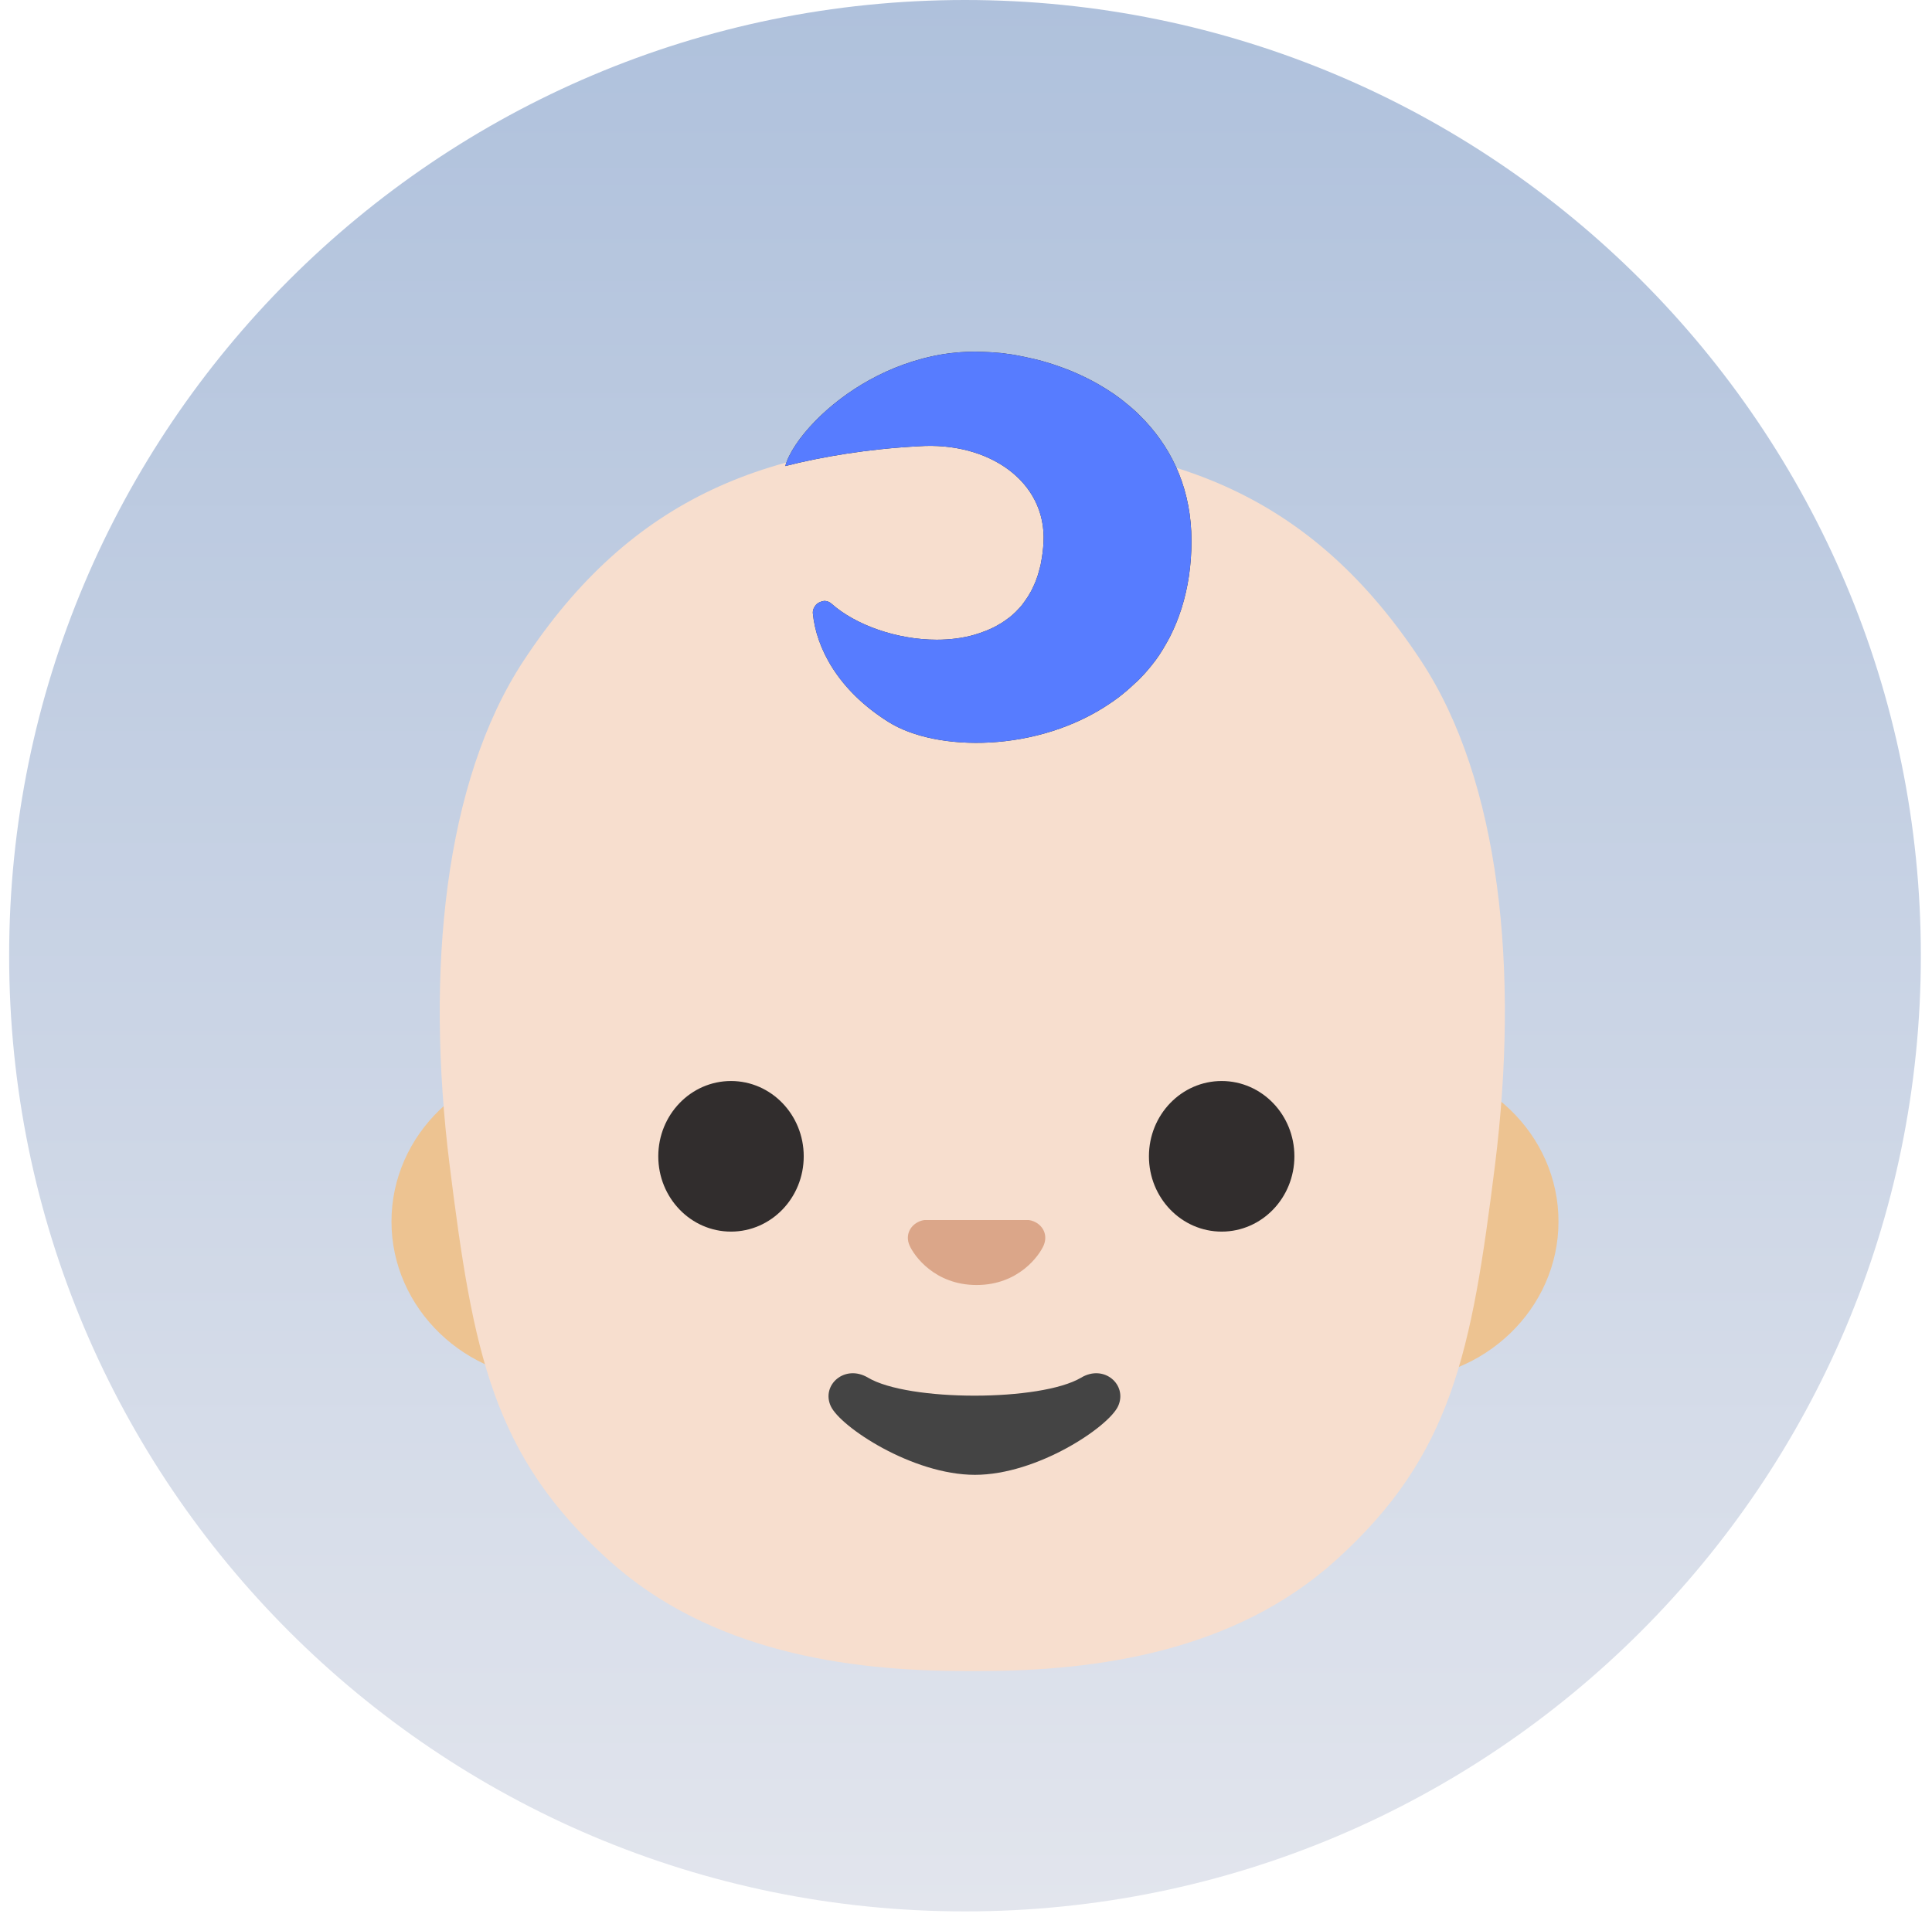
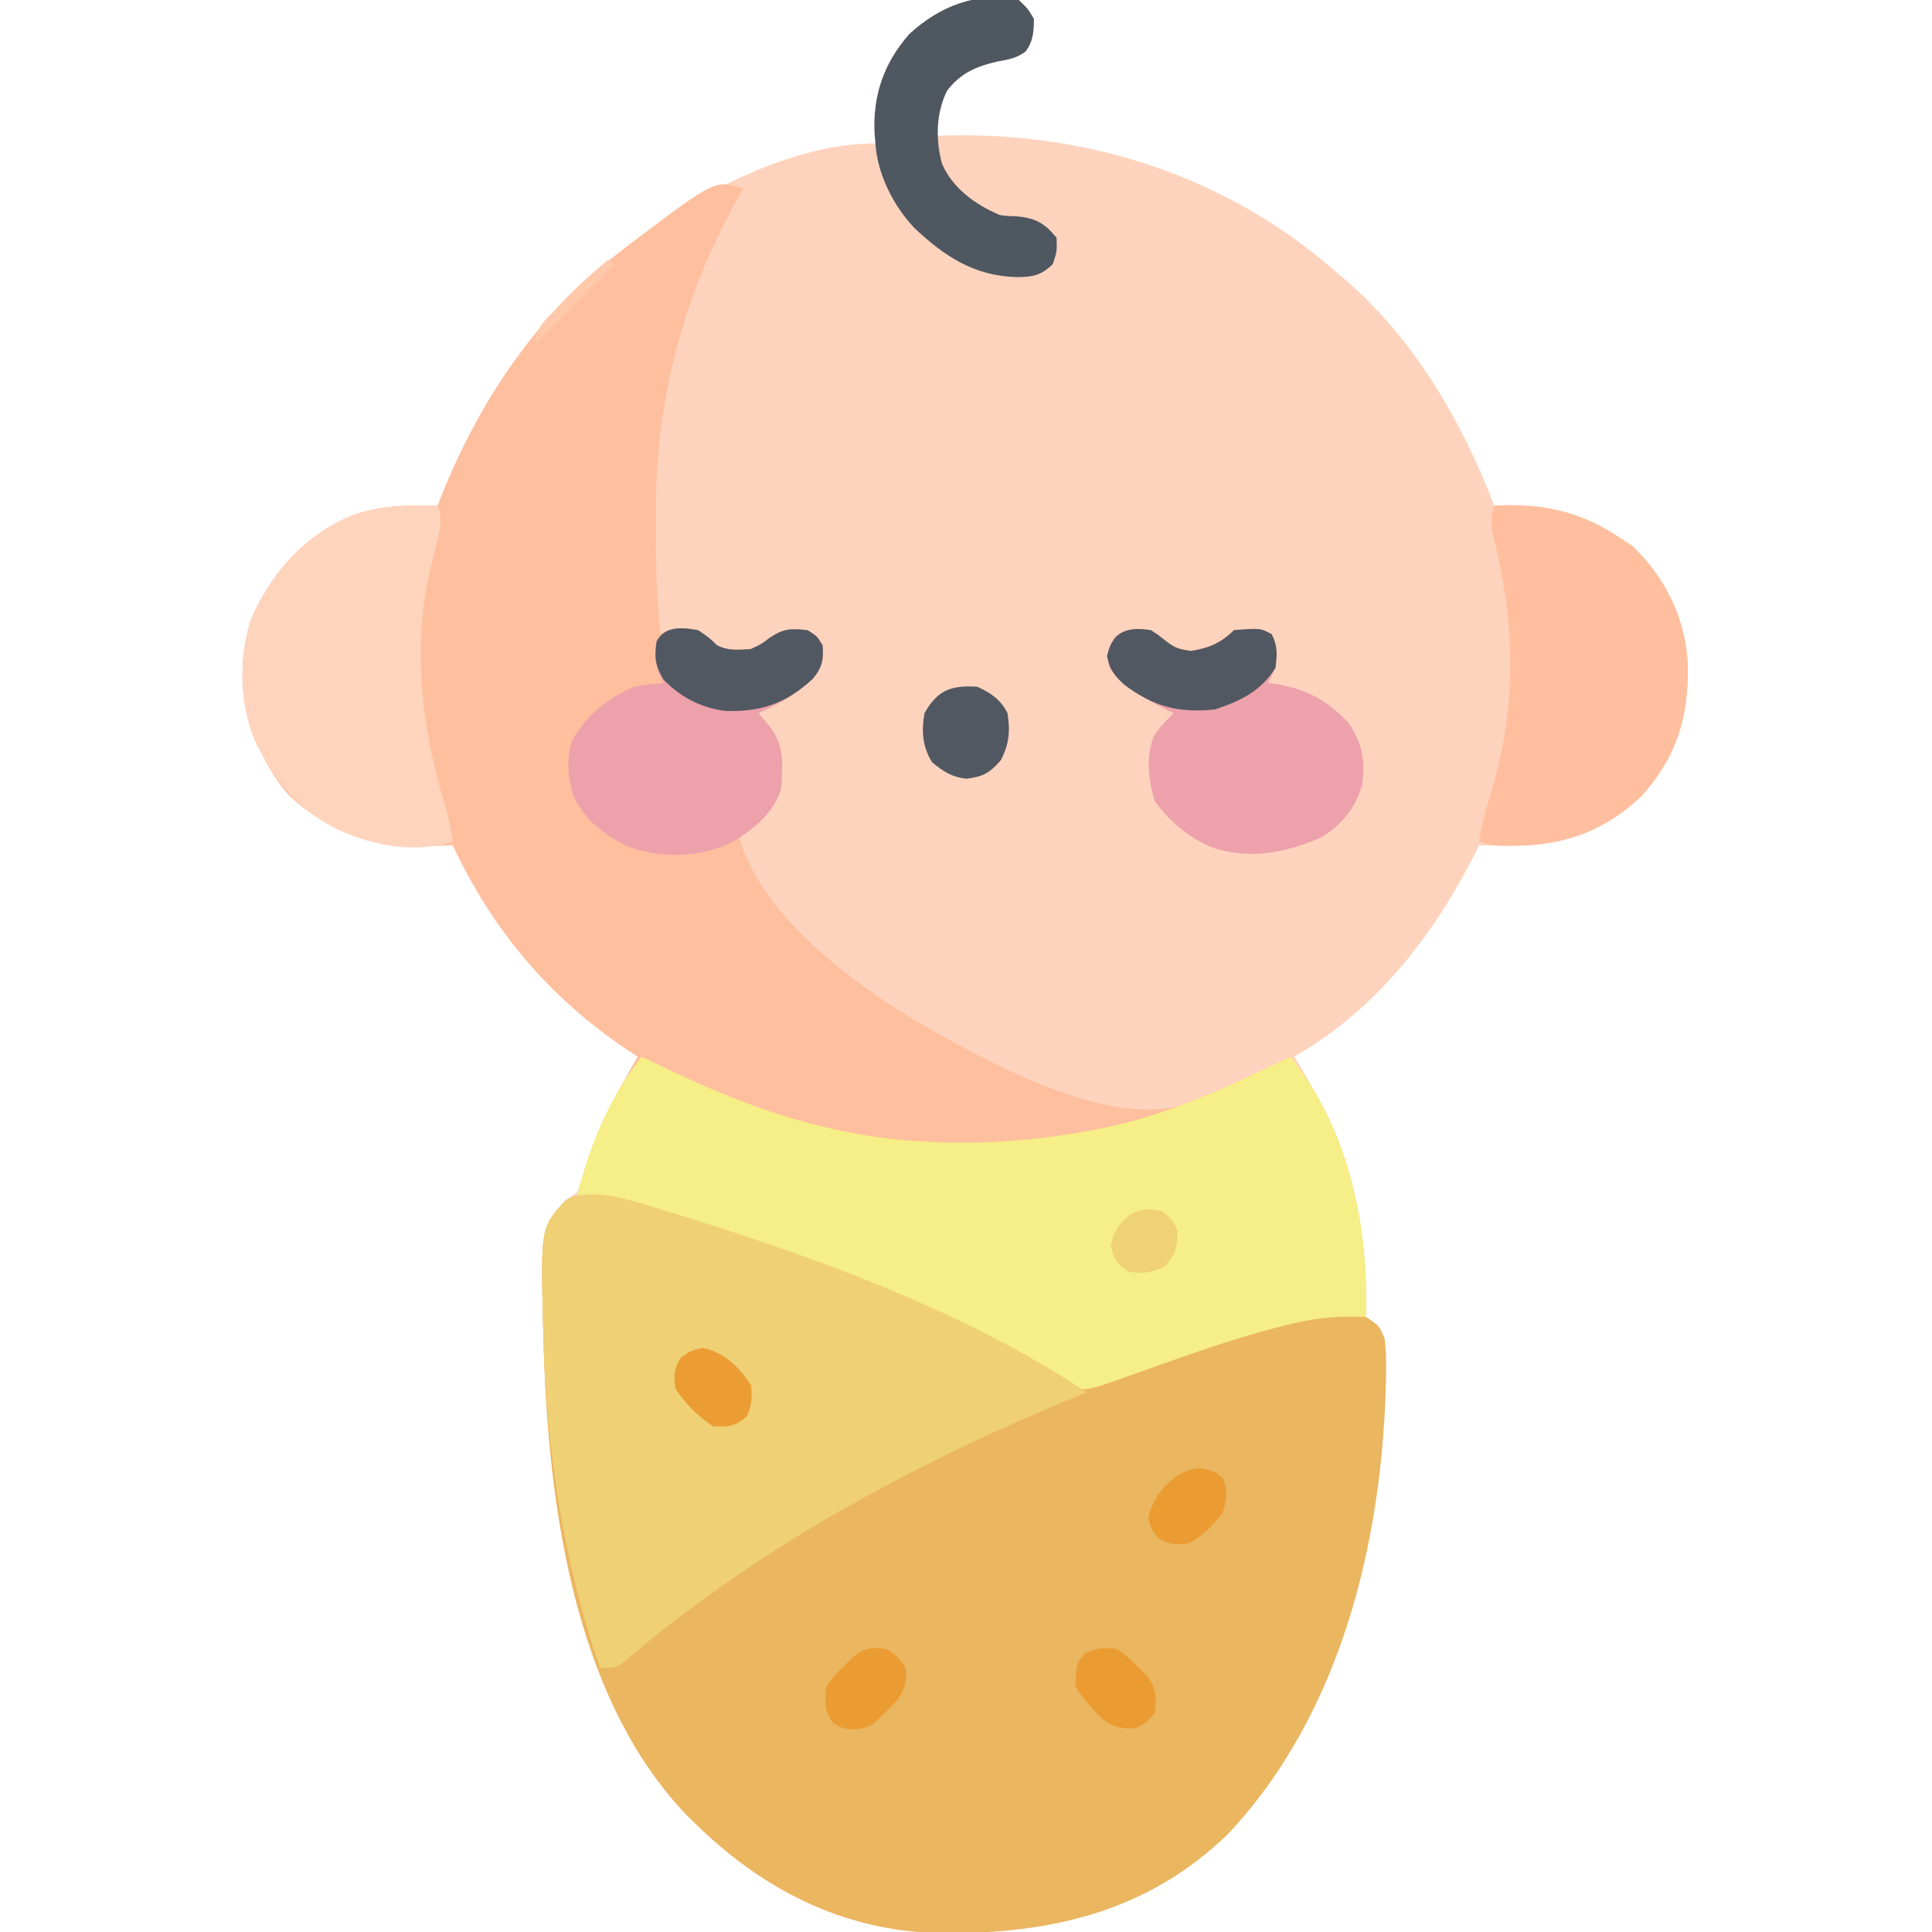
- <svg xmlns="http://www.w3.org/2000/svg" width="127" height="126" viewBox="0 0 127 126" fill="none">
-   <circle cx="63.434" cy="62.833" r="62.833" fill="url(#paint0_linear_4741_2342)" />
-   <path d="M91.646 69.91H36.535C30.596 69.91 25.734 74.588 25.734 80.313C25.734 86.03 30.596 90.715 36.535 90.715H91.646C97.585 90.715 102.447 86.038 102.447 80.313C102.454 74.588 97.592 69.91 91.646 69.91Z" fill="#EDC391" />
-   <path d="M93.425 43.463C86.335 32.677 77.195 28.988 63.915 28.988C50.635 28.988 41.494 32.67 34.404 43.463C29.211 51.372 27.956 63.803 29.557 76.611C31.099 88.924 32.376 95.682 40.019 102.58C46.659 108.57 55.674 109.862 63.406 109.862H64.424C72.156 109.862 81.178 108.57 87.811 102.58C95.454 95.682 96.73 88.924 98.272 76.611C99.873 63.803 98.619 51.364 93.425 43.463Z" fill="#F7DECE" />
-   <path d="M74.905 44.642C75.008 44.531 75.111 44.428 75.215 44.317C75.288 44.236 75.362 44.147 75.436 44.066C75.606 43.867 75.768 43.668 75.923 43.461L75.989 43.373C76.137 43.173 76.27 42.967 76.403 42.753C76.439 42.694 76.476 42.627 76.513 42.568C76.638 42.355 76.764 42.141 76.882 41.912C76.904 41.875 76.919 41.845 76.934 41.809C77.214 41.255 77.457 40.658 77.657 40.031L77.679 39.964C78.085 38.658 78.321 37.205 78.321 35.567C78.321 32.291 77.14 29.702 75.34 27.747C75.318 27.725 75.303 27.71 75.288 27.688C75.148 27.54 75.001 27.393 74.853 27.245L74.765 27.157C74.593 26.993 74.416 26.836 74.233 26.684C74.086 26.559 73.938 26.441 73.791 26.323C73.754 26.294 73.717 26.271 73.688 26.242L73.201 25.888C73.171 25.873 73.149 25.851 73.119 25.836C72.529 25.438 71.917 25.084 71.282 24.781C71.26 24.766 71.231 24.759 71.209 24.744C71.024 24.656 70.84 24.575 70.655 24.493L70.486 24.42C70.323 24.353 70.161 24.287 69.999 24.228C69.94 24.206 69.873 24.183 69.814 24.161C69.659 24.102 69.504 24.051 69.357 23.999L69.158 23.933C69.003 23.881 68.855 23.837 68.7 23.793C68.634 23.77 68.567 23.756 68.494 23.733C68.339 23.689 68.184 23.652 68.029 23.615L67.837 23.571C67.667 23.534 67.498 23.497 67.335 23.46C67.284 23.453 67.232 23.438 67.18 23.431C66.745 23.335 66.31 23.269 65.875 23.217C65.816 23.21 65.757 23.21 65.698 23.202C65.543 23.188 65.395 23.173 65.24 23.165C65.152 23.158 65.07 23.158 64.982 23.151C64.856 23.143 64.739 23.136 64.62 23.136C64.525 23.136 64.429 23.128 64.325 23.128C64.259 23.128 64.192 23.121 64.133 23.121H64.06C63.742 23.121 63.425 23.136 63.115 23.158C63.056 23.165 62.997 23.165 62.938 23.173C62.621 23.202 62.311 23.232 62.016 23.283C58.394 23.874 55.465 25.777 53.635 27.636C52.536 28.75 51.835 29.849 51.621 30.639H51.629C53.974 30.041 57.007 29.517 60.386 29.34C64.96 29.023 68.781 31.628 68.597 35.626C68.575 36.106 68.516 36.556 68.435 36.976L68.412 37.102C68.376 37.264 68.331 37.426 68.287 37.581C68.265 37.655 68.243 37.729 68.228 37.795C68.184 37.928 68.139 38.061 68.088 38.194C68.058 38.275 68.022 38.356 67.985 38.437C67.933 38.555 67.881 38.666 67.83 38.769C67.785 38.858 67.741 38.939 67.689 39.02C67.638 39.116 67.579 39.212 67.52 39.3C67.461 39.389 67.394 39.477 67.335 39.566C67.284 39.639 67.232 39.713 67.173 39.787C67.077 39.905 66.974 40.016 66.871 40.119C66.841 40.149 66.812 40.185 66.782 40.215C66.642 40.355 66.494 40.481 66.339 40.606C66.31 40.628 66.273 40.65 66.243 40.672C66.118 40.77 65.987 40.861 65.853 40.945C65.808 40.968 65.771 40.997 65.727 41.019C65.594 41.1 65.462 41.174 65.329 41.24C65.284 41.263 65.248 41.285 65.203 41.3C65.063 41.366 64.915 41.432 64.761 41.491C64.731 41.506 64.694 41.521 64.657 41.528C64.488 41.595 64.318 41.654 64.141 41.705C64.126 41.713 64.111 41.713 64.097 41.72C63.3 41.956 62.444 42.059 61.574 42.059C58.947 42.059 56.225 41.086 54.661 39.691C54.531 39.574 54.363 39.508 54.188 39.507C54.152 39.507 54.115 39.522 54.085 39.529C54.056 39.536 54.019 39.536 53.989 39.551C53.945 39.566 53.901 39.581 53.856 39.603C53.783 39.639 53.724 39.684 53.665 39.736C53.65 39.75 53.643 39.765 53.628 39.78C53.576 39.839 53.532 39.913 53.495 39.986C53.488 40.001 53.488 40.008 53.48 40.023C53.443 40.119 53.421 40.23 53.436 40.348C53.657 42.576 55.059 45.365 58.394 47.46C61.566 49.459 68.243 49.481 72.994 46.228L73.127 46.139C73.267 46.036 73.415 45.933 73.555 45.829C73.614 45.785 73.68 45.733 73.739 45.682C73.946 45.52 74.145 45.35 74.337 45.173L74.624 44.907C74.728 44.826 74.816 44.73 74.905 44.642Z" fill="#312D2D" />
-   <path d="M74.905 44.642C75.008 44.531 75.111 44.428 75.215 44.317C75.288 44.236 75.362 44.147 75.436 44.066C75.606 43.867 75.768 43.668 75.923 43.461L75.989 43.373C76.137 43.173 76.27 42.967 76.403 42.753C76.439 42.694 76.476 42.627 76.513 42.568C76.638 42.355 76.764 42.141 76.882 41.912C76.904 41.875 76.919 41.845 76.934 41.809C77.214 41.255 77.457 40.658 77.657 40.031L77.679 39.964C78.085 38.658 78.321 37.205 78.321 35.567C78.321 32.291 77.14 29.702 75.34 27.747C75.318 27.725 75.303 27.71 75.288 27.688C75.148 27.54 75.001 27.393 74.853 27.245L74.765 27.157C74.593 26.993 74.416 26.836 74.233 26.684C74.086 26.559 73.938 26.441 73.791 26.323C73.754 26.294 73.717 26.271 73.688 26.242L73.201 25.888C73.171 25.873 73.149 25.851 73.119 25.836C72.529 25.438 71.917 25.084 71.282 24.781C71.26 24.766 71.231 24.759 71.209 24.744C71.024 24.656 70.84 24.575 70.655 24.493L70.486 24.42C70.323 24.353 70.161 24.287 69.999 24.228C69.94 24.206 69.873 24.183 69.814 24.161C69.659 24.102 69.504 24.051 69.357 23.999L69.158 23.933C69.003 23.881 68.855 23.837 68.7 23.793C68.634 23.77 68.567 23.756 68.494 23.733C68.339 23.689 68.184 23.652 68.029 23.615L67.837 23.571C67.667 23.534 67.498 23.497 67.335 23.46C67.284 23.453 67.232 23.438 67.18 23.431C66.745 23.335 66.31 23.269 65.875 23.217C65.816 23.21 65.757 23.21 65.698 23.202C65.543 23.188 65.395 23.173 65.24 23.165C65.152 23.158 65.07 23.158 64.982 23.151C64.856 23.143 64.739 23.136 64.62 23.136C64.525 23.136 64.429 23.128 64.325 23.128C64.259 23.128 64.192 23.121 64.133 23.121H64.06C63.742 23.121 63.425 23.136 63.115 23.158C63.056 23.165 62.997 23.165 62.938 23.173C62.621 23.202 62.311 23.232 62.016 23.283C58.394 23.874 55.465 25.777 53.635 27.636C52.536 28.75 51.835 29.849 51.621 30.639H51.629C53.974 30.041 57.007 29.517 60.386 29.34C64.96 29.023 68.781 31.628 68.597 35.626C68.575 36.106 68.516 36.556 68.435 36.976L68.412 37.102C68.376 37.264 68.331 37.426 68.287 37.581C68.265 37.655 68.243 37.729 68.228 37.795C68.184 37.928 68.139 38.061 68.088 38.194C68.058 38.275 68.022 38.356 67.985 38.437C67.933 38.555 67.881 38.666 67.83 38.769C67.785 38.858 67.741 38.939 67.689 39.02C67.638 39.116 67.579 39.212 67.52 39.3C67.461 39.389 67.394 39.477 67.335 39.566C67.284 39.639 67.232 39.713 67.173 39.787C67.077 39.905 66.974 40.016 66.871 40.119C66.841 40.149 66.812 40.185 66.782 40.215C66.642 40.355 66.494 40.481 66.339 40.606C66.31 40.628 66.273 40.65 66.243 40.672C66.118 40.77 65.987 40.861 65.853 40.945C65.808 40.968 65.771 40.997 65.727 41.019C65.594 41.1 65.462 41.174 65.329 41.24C65.284 41.263 65.248 41.285 65.203 41.3C65.063 41.366 64.915 41.432 64.761 41.491C64.731 41.506 64.694 41.521 64.657 41.528C64.488 41.595 64.318 41.654 64.141 41.705C64.126 41.713 64.111 41.713 64.097 41.72C63.3 41.956 62.444 42.059 61.574 42.059C58.947 42.059 56.225 41.086 54.661 39.691C54.531 39.574 54.363 39.508 54.188 39.507C54.152 39.507 54.115 39.522 54.085 39.529C54.056 39.536 54.019 39.536 53.989 39.551C53.945 39.566 53.901 39.581 53.856 39.603C53.783 39.639 53.724 39.684 53.665 39.736C53.65 39.75 53.643 39.765 53.628 39.78C53.576 39.839 53.532 39.913 53.495 39.986C53.488 40.001 53.488 40.008 53.48 40.023C53.443 40.119 53.421 40.23 53.436 40.348C53.657 42.576 55.059 45.365 58.394 47.46C61.566 49.459 68.243 49.481 72.994 46.228L73.127 46.139C73.267 46.036 73.415 45.933 73.555 45.829C73.614 45.785 73.68 45.733 73.739 45.682C73.946 45.52 74.145 45.35 74.337 45.173L74.624 44.907C74.728 44.826 74.816 44.73 74.905 44.642Z" fill="#577CFF" />
-   <path d="M67.937 80.294C67.838 80.253 67.733 80.226 67.627 80.213H60.766C60.662 80.228 60.559 80.25 60.456 80.294C59.836 80.545 59.489 81.194 59.785 81.873C60.08 82.559 61.444 84.484 64.196 84.484C66.948 84.484 68.313 82.559 68.608 81.873C68.896 81.187 68.556 80.545 67.937 80.294Z" fill="#DBA689" />
-   <path d="M48.052 80.973C50.693 80.973 52.833 78.757 52.833 76.023C52.833 73.289 50.693 71.072 48.052 71.072C45.412 71.072 43.272 73.289 43.272 76.023C43.272 78.757 45.412 80.973 48.052 80.973Z" fill="#312D2D" />
-   <path d="M80.306 80.973C82.946 80.973 85.087 78.757 85.087 76.023C85.087 73.289 82.946 71.072 80.306 71.072C77.666 71.072 75.525 73.289 75.525 76.023C75.525 78.757 77.666 80.973 80.306 80.973Z" fill="#312D2D" />
-   <path d="M71.068 90.575C68.412 92.154 59.706 92.154 57.058 90.575C55.531 89.668 53.974 91.055 54.608 92.442C55.228 93.807 59.979 96.964 64.088 96.964C68.191 96.964 72.883 93.807 73.502 92.442C74.129 91.055 72.588 89.668 71.068 90.575Z" fill="#444444" />
-   <defs>
-     <linearGradient id="paint0_linear_4741_2342" x1="63.434" y1="0" x2="63.434" y2="125.665" gradientUnits="userSpaceOnUse">
-       <stop stop-color="#AFC1DC" />
-       <stop offset="1" stop-color="#E2E5ED" />
-     </linearGradient>
-   </defs>
+ <svg xmlns="http://www.w3.org/2000/svg" version="1.1" width="512" height="512">
+   <path d="M0 0 C2.395 2.305 2.395 2.305 4 5 C3.941 8.399 3.853 10.841 1.801 13.629 C-0.619 15.471 -2.771 15.757 -5.75 16.312 C-11.481 17.638 -15.237 19.435 -19 24 C-21.147 27.807 -21.407 31.706 -22 36 C-20.956 35.965 -19.912 35.93 -18.836 35.895 C19.054 35.029 55.388 46.898 84 72 C85.276 73.077 85.276 73.077 86.578 74.176 C104.825 89.932 117.439 111.671 126 134 C126.727 133.965 127.454 133.93 128.203 133.895 C140.427 133.565 149.921 136.038 160 143 C160.887 143.577 161.774 144.155 162.688 144.75 C171.615 153.437 176.968 164.452 177.293 176.875 C177.414 190.473 174.227 200.647 165 211 C154.984 220.404 144.129 224.414 130.5 224.125 C129.678 224.116 128.855 224.107 128.008 224.098 C126.005 224.074 124.002 224.039 122 224 C121.165 225.649 121.165 225.649 120.312 227.332 C109.354 248.69 94.18 267.957 73 280 C73.508 280.837 74.016 281.673 74.539 282.535 C87.266 303.882 92.355 325.204 92 350 C92.99 350.33 93.98 350.66 95 351 C97.581 354.504 97.345 358.448 97.312 362.625 C97.308 363.403 97.303 364.181 97.298 364.982 C96.483 408.053 85.436 454.294 55.188 486.25 C33.607 506.99 7.722 512.661 -21.398 512.273 C-46.736 511.644 -68.141 500.608 -86 483 C-86.732 482.281 -87.464 481.561 -88.219 480.82 C-118.734 448.73 -124.955 396.02 -126 354 C-126.022 353.21 -126.044 352.42 -126.066 351.605 C-126.714 325.224 -126.714 325.224 -120 318 C-119.01 317.34 -118.02 316.68 -117 316 C-116.023 313.293 -115.175 310.633 -114.375 307.875 C-111.466 298.448 -107.091 290.403 -102 282 C-101.67 281.34 -101.34 280.68 -101 280 C-101.788 279.49 -102.575 278.979 -103.387 278.453 C-124.199 264.562 -139.313 246.761 -150 224 C-151.183 224.035 -152.367 224.07 -153.586 224.105 C-169.127 224.429 -181.358 221.861 -193.152 211.004 C-196.494 207.38 -198.804 203.392 -201 199 C-201.415 198.19 -201.83 197.381 -202.258 196.547 C-206.577 186.701 -206.783 174.12 -203.375 163.938 C-198.115 151.839 -189.174 141.792 -176.875 136.688 C-169.196 133.884 -162.107 133.882 -154 134 C-153.633 133.031 -153.633 133.031 -153.258 132.043 C-146.725 115.575 -138.288 100.665 -127 87 C-126.562 86.469 -126.123 85.938 -125.671 85.391 C-119.788 78.381 -113.259 72.546 -106 67 C-105.149 66.334 -104.298 65.667 -103.422 64.98 C-85.903 51.684 -60.573 38 -38 38 C-38.058 37.273 -38.116 36.546 -38.176 35.797 C-38.642 25.405 -35.918 16.875 -29 9 C-20.81 1.533 -11.198 -2.251 0 0 Z " fill="#FED3BD" transform="translate(270,0)" />
+   <path d="M0 0 C1.309 0.388 1.309 0.388 2.644 0.784 C36.801 11.186 70.851 24.183 102.098 41.543 C102.87 41.97 103.643 42.397 104.439 42.837 C105.841 43.623 107.233 44.425 108.614 45.249 C113.266 47.877 115.849 47.777 121 46.75 C123.537 45.966 126.006 45.147 128.496 44.238 C129.945 43.724 131.395 43.211 132.844 42.698 C133.595 42.431 134.345 42.163 135.118 41.887 C146.53 37.83 157.93 33.94 169.688 31 C170.628 30.761 171.569 30.521 172.539 30.275 C179.003 28.734 184.981 27.632 191.375 30 C194.257 31.921 194.85 32.568 196 35.75 C196.228 38.342 196.332 40.784 196.312 43.375 C196.305 44.542 196.305 44.542 196.298 45.732 C195.483 88.803 184.436 135.044 154.188 167 C132.607 187.74 106.722 193.411 77.602 193.023 C52.264 192.394 30.859 181.358 13 163.75 C12.268 163.031 11.536 162.311 10.781 161.57 C-19.734 129.48 -25.955 76.77 -27 34.75 C-27.022 33.96 -27.044 33.17 -27.066 32.355 C-27.714 5.989 -27.714 5.989 -21 -1.25 C-14.76 -4.37 -6.323 -1.93 0 0 Z " fill="#EAB65F" transform="translate(171,319.25)" />
+   <path d="M0 0 C-0.944 1.64 -0.944 1.64 -1.906 3.312 C-16.318 29.078 -23.46 57.524 -23.206 86.999 C-23.187 89.197 -23.185 91.394 -23.186 93.592 C-23.165 101.767 -22.849 109.863 -22 118 C-21.34 117.67 -20.68 117.34 -20 117 C-12.868 116.415 -12.868 116.415 -9.125 118.938 C-8.424 119.618 -7.723 120.299 -7 121 C-3.936 122.532 -1.383 122.229 2 122 C4.748 120.718 4.748 120.718 7 119 C10.721 116.52 12.598 116.537 17 117 C19.5 118.562 19.5 118.562 21 121 C21.283 124.754 20.884 126.956 18.418 129.867 C14.026 133.904 9.427 136.577 4 139 C4.804 139.949 5.609 140.898 6.438 141.875 C10.937 147.183 10.464 152.208 10 159 C8.202 164.956 3.708 168.22 -1 172 C4.829 193.111 30.055 211.406 47.931 221.827 C65.313 231.681 95.236 248.249 115.684 243.066 C116.943 242.585 118.194 242.083 119.438 241.562 C120.109 241.297 120.781 241.031 121.473 240.757 C129.472 237.527 137.249 233.78 145 230 C160.47 249.561 165.682 274.514 165 299 C164.328 298.974 163.656 298.948 162.963 298.921 C156.122 298.771 150.106 299.523 143.5 301.25 C142.508 301.502 141.515 301.753 140.492 302.012 C129.081 305.038 117.957 308.983 106.844 312.948 C105.745 313.337 105.745 313.337 104.625 313.734 C103.253 314.22 101.883 314.712 100.516 315.21 C90.268 318.842 90.268 318.842 84.573 316.728 C83.364 316.092 82.166 315.437 80.977 314.766 C80.322 314.417 79.668 314.068 78.994 313.708 C77.592 312.959 76.195 312.203 74.801 311.439 C71.102 309.418 67.368 307.464 63.637 305.504 C62.893 305.111 62.148 304.719 61.382 304.315 C33.177 289.502 2.538 278.856 -28 270 C-28.689 269.792 -29.378 269.585 -30.088 269.371 C-33.374 268.39 -36.522 267.69 -39.938 267.375 C-41.096 267.263 -41.096 267.263 -42.277 267.148 C-42.846 267.099 -43.414 267.05 -44 267 C-40.794 253.501 -34.909 241.952 -28 230 C-28.788 229.49 -29.575 228.979 -30.387 228.453 C-51.199 214.562 -66.313 196.761 -77 174 C-78.183 174.035 -79.367 174.07 -80.586 174.105 C-96.127 174.429 -108.358 171.861 -120.152 161.004 C-123.494 157.38 -125.804 153.392 -128 149 C-128.415 148.19 -128.83 147.381 -129.258 146.547 C-133.577 136.701 -133.783 124.12 -130.375 113.938 C-125.115 101.839 -116.174 91.792 -103.875 86.688 C-96.196 83.884 -89.107 83.882 -81 84 C-80.633 83.031 -80.633 83.031 -80.258 82.043 C-73.725 65.575 -65.288 50.665 -54 37 C-53.562 36.469 -53.123 35.938 -52.671 35.391 C-46.788 28.381 -40.259 22.546 -33 17 C-31.724 16 -31.724 16 -30.422 14.98 C-7.424 -2.475 -7.424 -2.475 0 0 Z " fill="#FEBF9E" transform="translate(197,50)" />
+   <path d="M0 0 C0.492 0.241 0.984 0.482 1.49 0.731 C17.231 8.415 32.829 15.189 50 19 C50.656 19.151 51.313 19.302 51.989 19.458 C74.334 24.392 99.667 23.649 122 19 C122.672 18.861 123.344 18.722 124.036 18.578 C140.86 14.92 156.605 7.503 172 0 C187.47 19.561 192.682 44.514 192 69 C191.328 68.974 190.656 68.948 189.963 68.921 C183.122 68.771 177.106 69.523 170.5 71.25 C169.508 71.502 168.515 71.753 167.492 72.012 C156.081 75.038 144.957 78.983 133.844 82.948 C132.745 83.337 132.745 83.337 131.625 83.734 C130.253 84.22 128.883 84.712 127.516 85.21 C117.268 88.842 117.268 88.842 111.573 86.728 C110.364 86.092 109.166 85.437 107.977 84.766 C107.322 84.417 106.668 84.068 105.994 83.708 C104.592 82.959 103.195 82.203 101.801 81.439 C98.102 79.418 94.368 77.464 90.637 75.504 C89.52 74.915 89.52 74.915 88.382 74.315 C60.177 59.502 29.538 48.856 -1 40 C-1.689 39.792 -2.378 39.585 -3.088 39.371 C-6.374 38.39 -9.522 37.69 -12.938 37.375 C-13.71 37.3 -14.482 37.225 -15.277 37.148 C-15.846 37.099 -16.414 37.05 -17 37 C-15.12 29.082 -12.712 21.841 -9.062 14.562 C-8.739 13.913 -8.415 13.264 -8.082 12.596 C-5.754 8.091 -3.021 4.071 0 0 Z " fill="#F6EE86" transform="translate(170,280)" />
+   <path d="M0 0 C1.309 0.388 1.309 0.388 2.644 0.784 C41.442 12.599 83.117 27.162 117 49.75 C115.918 50.188 114.837 50.627 113.723 51.078 C71.071 68.579 29.332 91.241 -5.844 121.316 C-8 122.75 -8 122.75 -12 122.75 C-21.774 94.268 -26.252 64.816 -27 34.75 C-27.022 33.96 -27.044 33.17 -27.066 32.355 C-27.714 5.989 -27.714 5.989 -21 -1.25 C-14.76 -4.37 -6.323 -1.93 0 0 Z " fill="#EFD075" transform="translate(171,319.25)" />
+   <path d="M0 0 C13.014 -0.623 23.218 1.552 34 9 C34.887 9.578 35.774 10.155 36.688 10.75 C45.615 19.437 50.968 30.452 51.293 42.875 C51.414 56.473 48.227 66.647 39 77 C28.072 87.26 16.955 90.242 2.293 90.168 C-1 90 -1 90 -4 89 C-3.434 84.922 -2.479 81.116 -1.235 77.193 C5.59 55.577 5.743 34.134 0.691 12.124 C0.347 10.62 0.347 10.62 -0.004 9.086 C-0.219 8.2 -0.433 7.313 -0.655 6.4 C-1.012 3.918 -0.788 2.358 0 0 Z " fill="#FFBF9E" transform="translate(396,134)" />
+   <path d="M0 0 C1.323 3.694 0.656 6.256 -0.312 10 C-0.594 11.167 -0.875 12.333 -1.164 13.535 C-1.44 14.679 -1.716 15.822 -2 17 C-6.919 37.832 -4.162 59.783 2.133 79.984 C2.994 82.98 3.548 85.918 4 89 C-5.805 92.268 -17.172 90.128 -26.328 85.934 C-35.888 81.007 -42.197 74.607 -47 65 C-47.415 64.19 -47.83 63.381 -48.258 62.547 C-52.577 52.701 -52.783 40.12 -49.375 29.938 C-44.115 17.839 -35.174 7.792 -22.875 2.688 C-15.196 -0.116 -8.107 -0.118 0 0 Z " fill="#FFD4BD" transform="translate(116,134)" />
+   <path d="M0 0 C2.875 1.938 2.875 1.938 5 4 C8.064 5.532 10.617 5.229 14 5 C16.748 3.718 16.748 3.718 19 2 C22.721 -0.48 24.598 -0.463 29 0 C31.5 1.562 31.5 1.562 33 4 C33.283 7.754 32.884 9.956 30.418 12.867 C26.026 16.904 21.427 19.577 16 22 C17.207 23.423 17.207 23.423 18.438 24.875 C22.937 30.183 22.464 35.208 22 42 C19.997 48.637 14.561 52.895 8.746 56.332 C0.231 60.302 -9.612 60.572 -18.438 57.375 C-24.733 54.445 -29.98 50.375 -33 44 C-34.458 38.98 -35.093 33.814 -33.164 28.848 C-29.506 22.451 -23.73 17.916 -17 15 C-14.336 14.485 -11.705 14.271 -9 14 C-9.33 13.484 -9.66 12.969 -10 12.438 C-11.358 9.128 -11.322 6.544 -11 3 C-8.835 -1.194 -4.166 -0.765 0 0 Z " fill="#EDA1AA" transform="translate(185,167)" />
+   <path d="M0 0 C1.762 1.129 1.762 1.129 3.5 2.5 C6.178 4.609 6.993 4.999 10.562 5.5 C15.259 4.817 18.635 3.365 22 0 C28.96 -0.552 28.96 -0.552 32 1.062 C33.57 4.105 33.295 6.638 33 10 C31.98 12.223 31.98 12.223 31 14 C31.617 14.075 32.235 14.15 32.871 14.227 C40.996 15.488 46.829 18.585 52.438 24.625 C56.083 30.167 56.786 34.396 56 41 C54.199 47.125 50.48 51.768 45 55 C35.416 59.077 25.814 60.959 15.812 57.438 C9.658 54.664 5.015 50.708 1 45.312 C-0.655 39.829 -1.382 33.388 0.832 27.961 C2.307 25.718 4.107 23.893 6 22 C5.276 21.636 4.551 21.273 3.805 20.898 C-2.003 17.878 -6.969 15.23 -11 10 C-11.748 6.262 -11.527 4.801 -9.438 1.625 C-5.993 -0.671 -4.077 -0.622 0 0 Z " fill="#ECA1AB" transform="translate(305,167)" />
+   <path d="M0 0 C2.395 2.305 2.395 2.305 4 5 C3.941 8.399 3.853 10.841 1.801 13.629 C-0.619 15.471 -2.771 15.757 -5.75 16.312 C-11.355 17.609 -15.436 19.369 -19 24 C-21.973 29.996 -22.074 36.915 -20.383 43.348 C-17.509 49.947 -11.518 54.244 -5 57 C-2.843 57.267 -2.843 57.267 -0.625 57.312 C4.434 57.807 6.743 59.057 10 63 C10.125 66.625 10.125 66.625 9 70 C5.934 73.003 3.602 73.432 -0.625 73.438 C-11.885 73.109 -19.713 67.93 -27.719 60.379 C-33.266 54.478 -37.502 46.135 -38 38 C-38.073 37.14 -38.147 36.28 -38.223 35.395 C-38.736 25.225 -35.741 16.673 -29 9 C-20.81 1.533 -11.198 -2.251 0 0 Z " fill="#4F5760" transform="translate(270,0)" />
+   <path d="M0 0 C2.875 1.938 2.875 1.938 5 4 C8.064 5.532 10.617 5.229 14 5 C16.748 3.718 16.748 3.718 19 2 C22.721 -0.48 24.598 -0.463 29 0 C31.5 1.562 31.5 1.562 33 4 C33.285 7.783 32.87 9.976 30.383 12.902 C23.315 19.407 16.881 21.657 7.293 21.414 C0.841 20.603 -4.61 17.817 -9.125 13.125 C-11.374 9.377 -11.649 7.3 -11 3 C-8.835 -1.194 -4.166 -0.765 0 0 Z " fill="#515861" transform="translate(185,167)" />
+   <path d="M0 0 C1.762 1.129 1.762 1.129 3.5 2.5 C6.178 4.609 6.993 4.999 10.562 5.5 C15.259 4.817 18.635 3.365 22 0 C28.96 -0.552 28.96 -0.552 32 1.062 C33.641 4.243 33.477 6.48 33 10 C29.106 16.207 23.809 18.73 17 21 C7.449 22.018 0.721 20.268 -6.953 14.543 C-9.649 12.156 -10.916 10.421 -11.625 6.875 C-10.197 0.306 -6.311 -0.963 0 0 Z " fill="#515861" transform="translate(305,167)" />
+   <path d="M0 0 C3.625 1.648 6.206 3.411 8 7 C8.746 11.77 8.454 15.108 6.25 19.438 C3.232 22.875 1.621 23.789 -2.875 24.375 C-6.872 23.895 -8.905 22.533 -12 20 C-14.555 15.832 -14.833 11.766 -14 7 C-10.555 0.827 -6.834 -0.463 0 0 Z " fill="#515861" transform="translate(259,182)" />
+   <path d="M0 0 C2.938 2.062 2.938 2.062 5 5 C5.377 9.001 4.754 11.08 2.203 14.191 C-4.289 20.814 -4.289 20.814 -8.875 21.312 C-12 21 -12 21 -14.375 19.438 C-16.624 16.064 -16.424 14.001 -16 10 C-14.023 7.129 -14.023 7.129 -11.375 4.562 C-10.516 3.698 -9.658 2.833 -8.773 1.941 C-5.495 -0.353 -3.919 -0.57 0 0 Z " fill="#EA9C33" transform="translate(235,437)" />
+   <path d="M0 0 C2.773 1.941 2.773 1.941 5.375 4.562 C6.686 5.833 6.686 5.833 8.023 7.129 C10.488 10.708 10.537 12.737 10 17 C7.938 19.5 7.938 19.5 5 21 C1.255 21.208 -0.963 20.823 -3.934 18.465 C-6.657 15.798 -8.881 13.178 -11 10 C-10.782 3.898 -10.782 3.898 -8.312 1.062 C-5.258 -0.341 -3.346 -0.369 0 0 Z " fill="#EA9C33" transform="translate(296,437)" />
+   <path d="M0 0 C5.77 1.23 9.542 4.963 12.812 9.812 C13.149 13.13 13.142 15.094 11.75 18.125 C8.7 20.781 6.845 21.011 2.812 20.812 C-1.332 18.127 -4.457 14.908 -7.188 10.812 C-7.644 7.235 -7.625 5.478 -5.625 2.438 C-3.188 0.812 -3.188 0.812 0 0 Z " fill="#EB9D33" transform="translate(186.1875,357.1875)" />
+   <path d="M0 0 C3.5 0.875 3.5 0.875 5.5 2.5 C7.034 6.142 6.652 8.099 5.5 11.875 C2.96 15.074 0.18 18.035 -3.5 19.875 C-7.082 20.264 -8.863 20.311 -11.875 18.25 C-13.5 15.875 -13.5 15.875 -14.188 13.125 C-12.834 6.728 -6.777 -0.242 0 0 Z " fill="#EA9C33" transform="translate(318.5,389.125)" />
+   <path d="M0 0 C2.5 2.062 2.5 2.062 4 5 C4.074 9.246 3.68 11.22 0.875 14.438 C-2.759 16.413 -4.919 16.594 -9 16 C-12.074 13.95 -12.841 12.731 -13.625 9.125 C-12.867 5.335 -11.625 3.689 -8.785 1.145 C-5.702 -0.832 -3.51 -0.715 0 0 Z " fill="#EFD176" transform="translate(308,321)" />
+   <path d="M0 0 C0.66 0.33 1.32 0.66 2 1 C-4.93 7.93 -11.86 14.86 -19 22 C-19 17.833 -16.722 16.118 -14 13.25 C-13.504 12.718 -13.008 12.186 -12.497 11.638 C-8.569 7.476 -4.441 3.614 0 0 Z " fill="#FFC8AB" transform="translate(161,69)" />
</svg>
